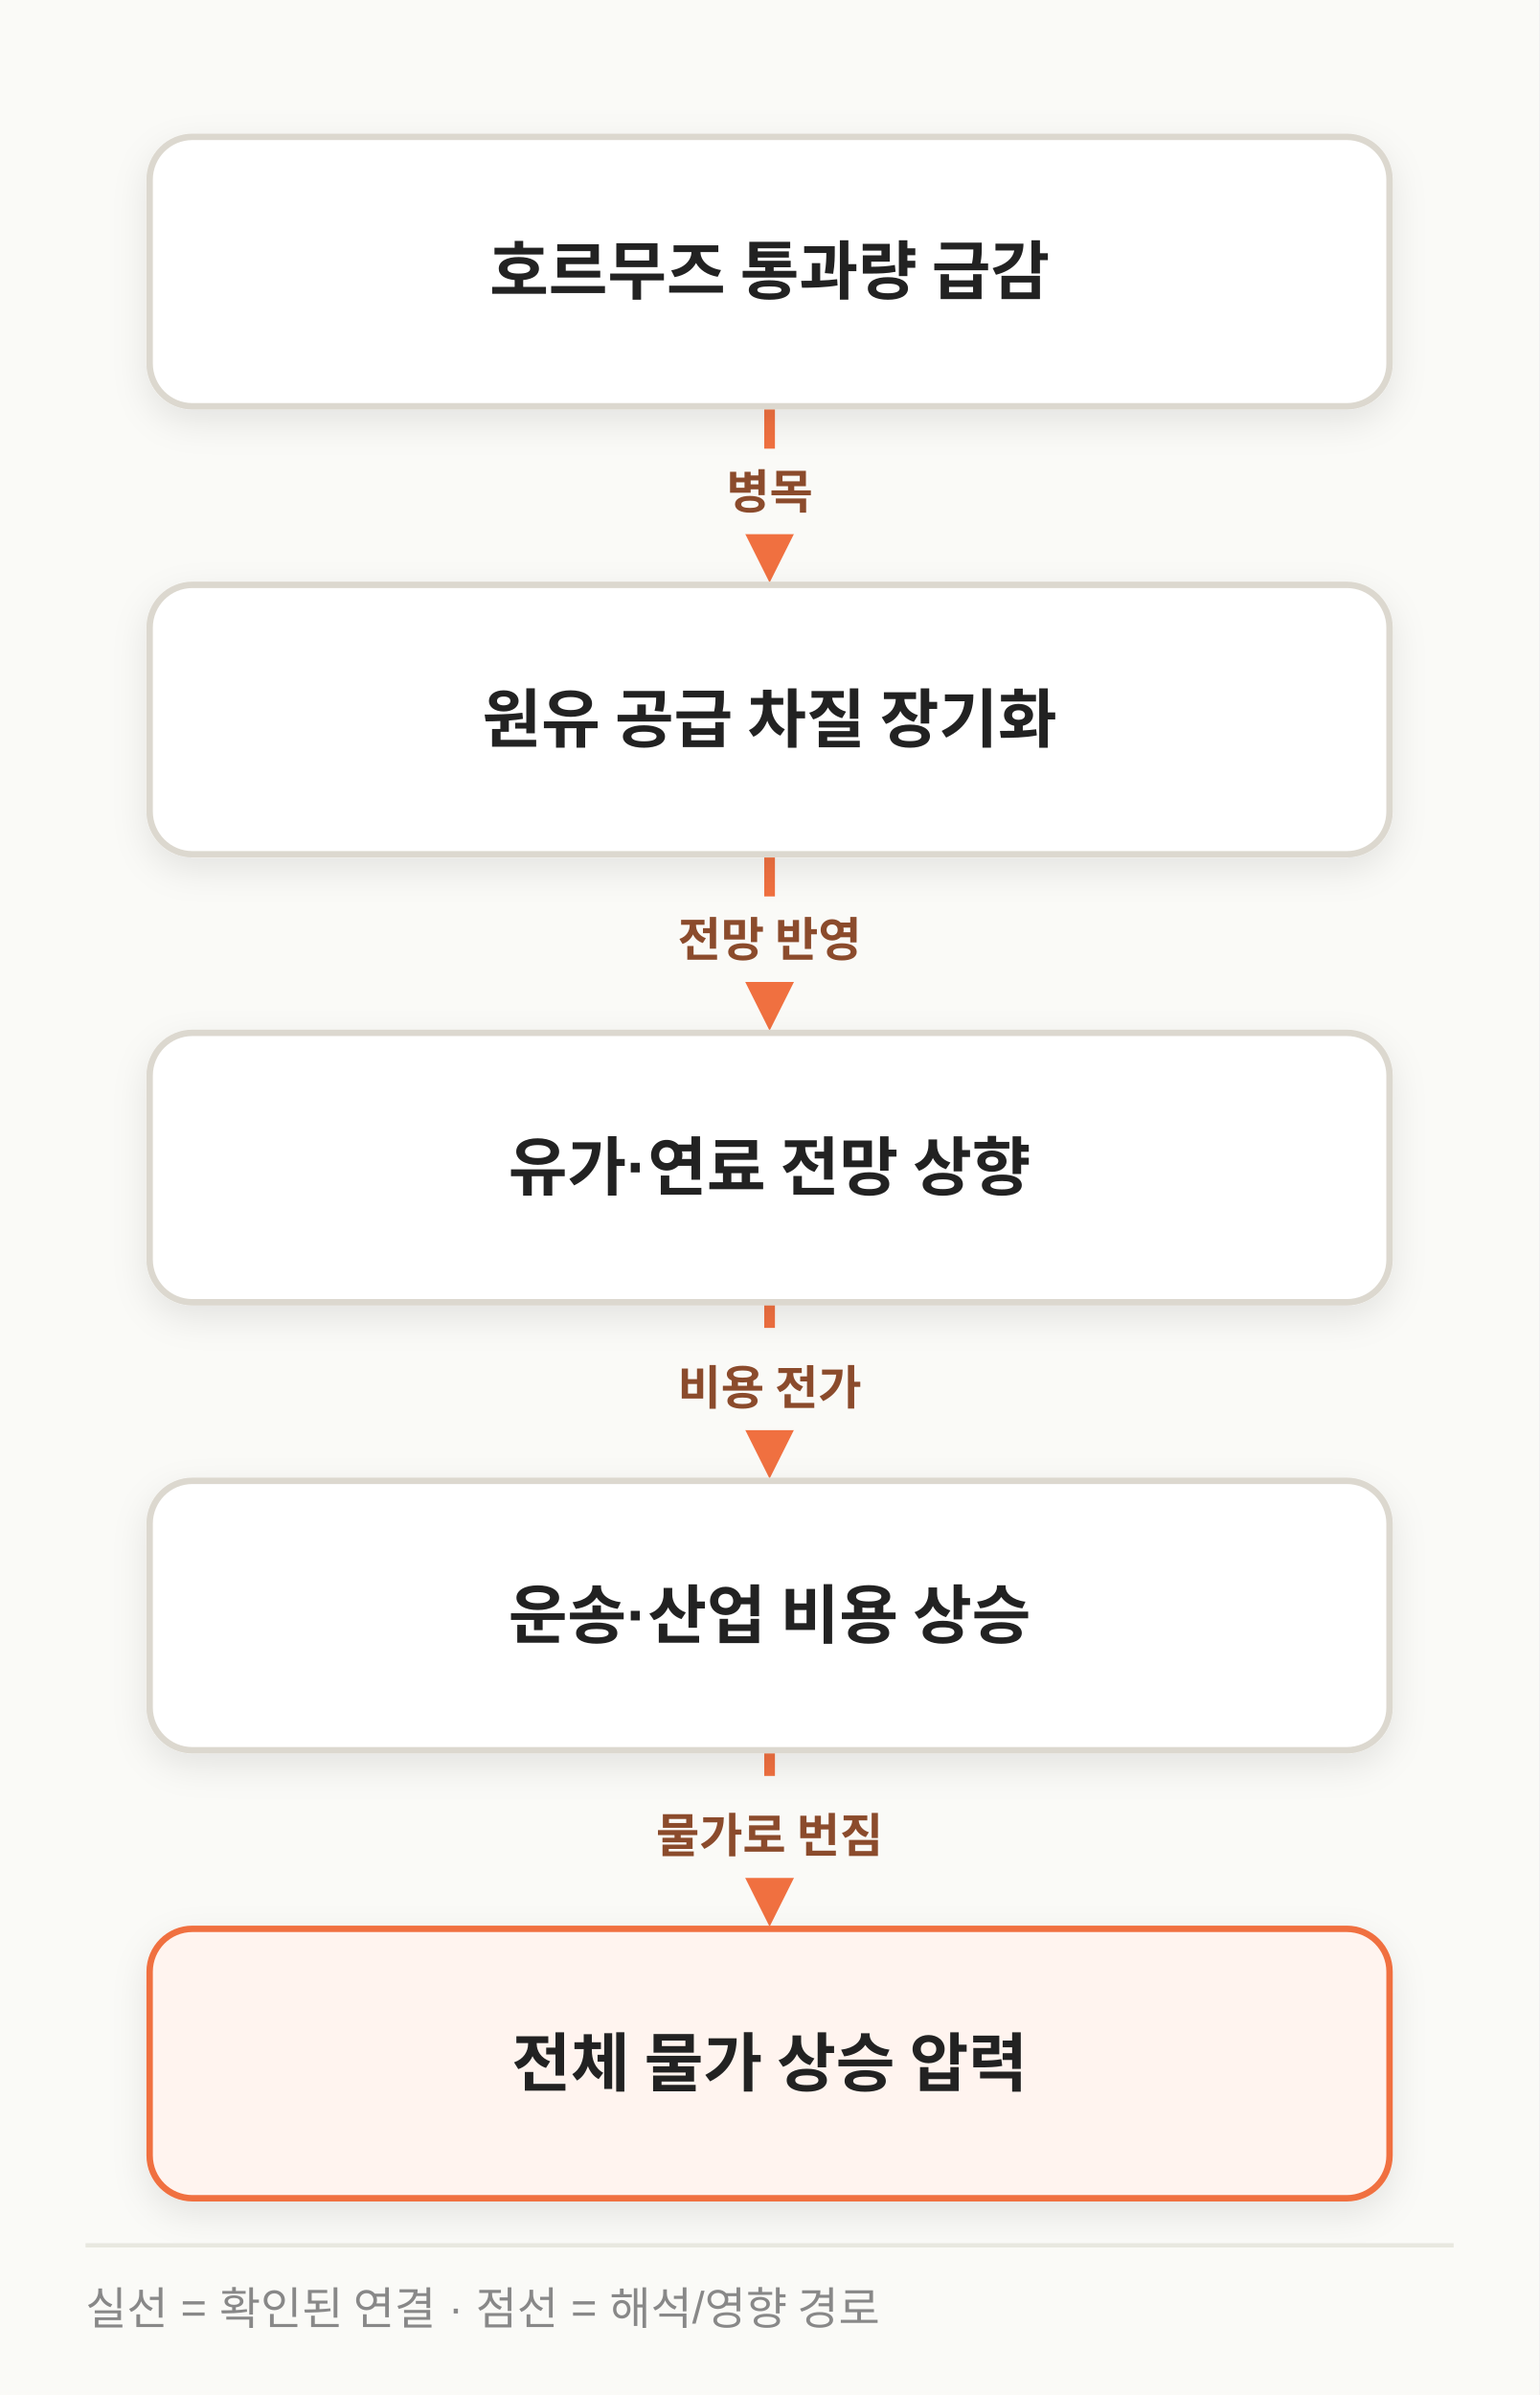
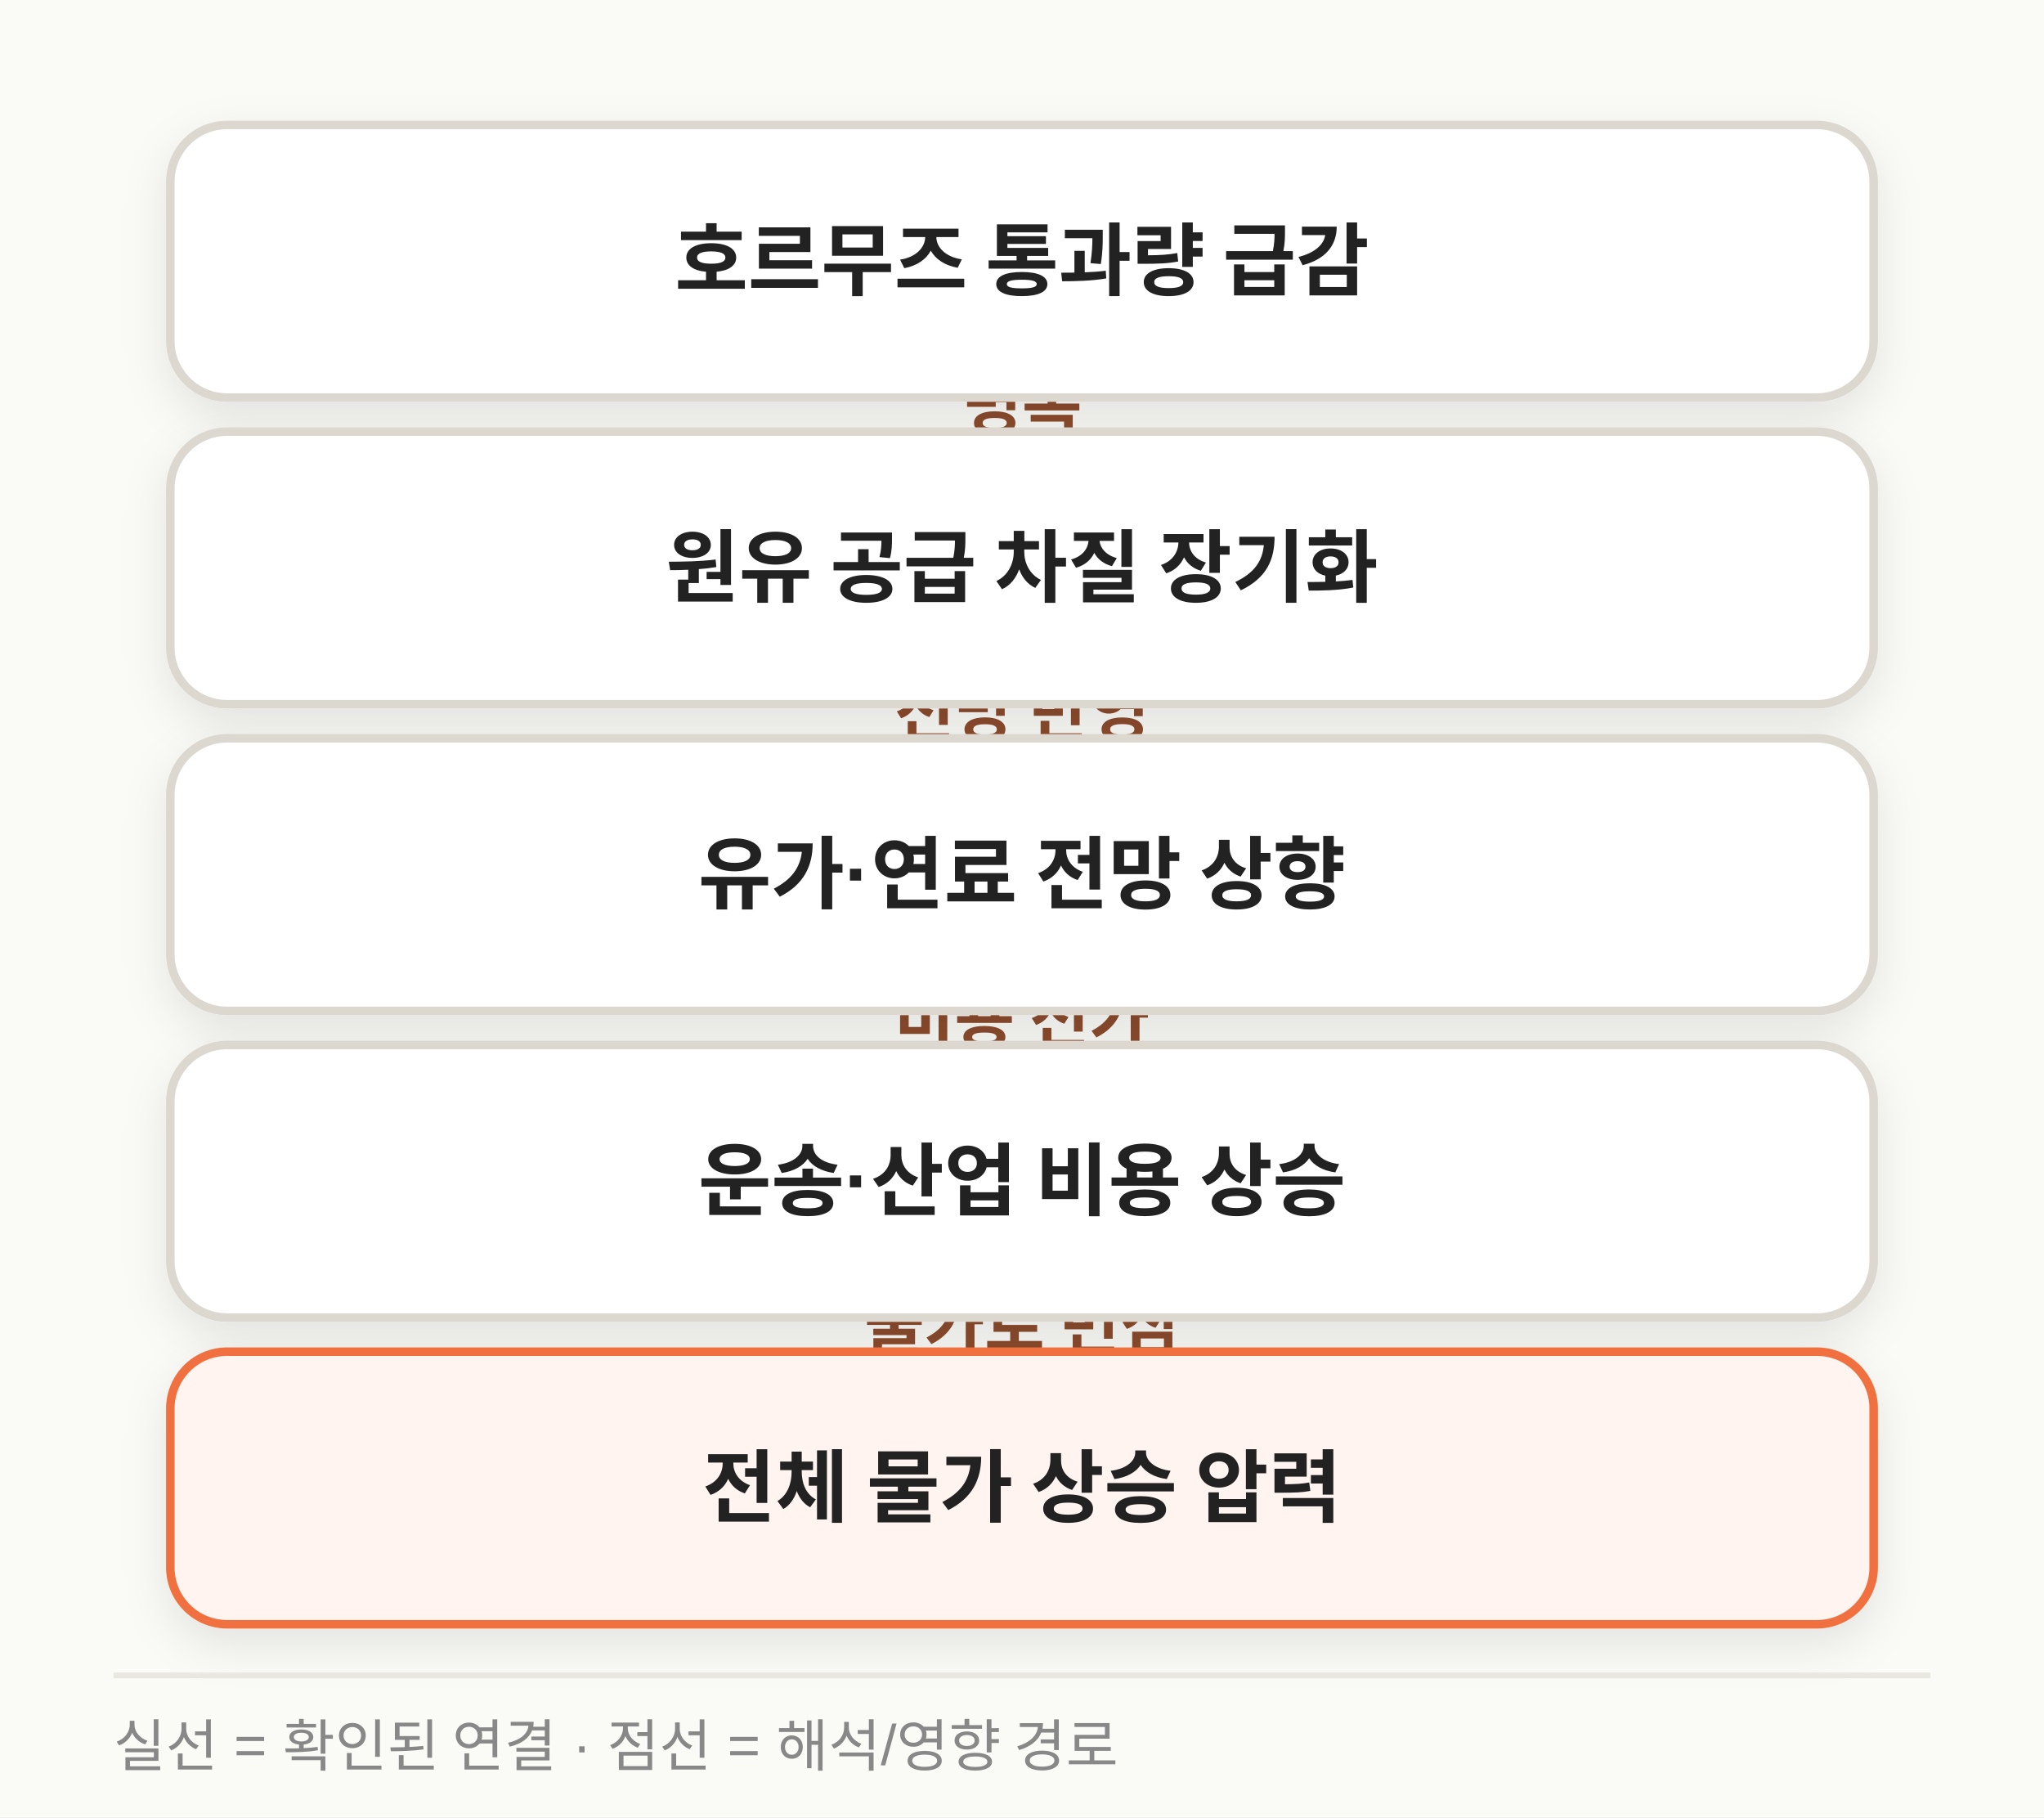
- <svg xmlns="http://www.w3.org/2000/svg" width="720" height="1120" viewBox="0 0 720 1120" class="morning-diagram morning-diagram-mobile" data-mobile-layout="same-topology" data-motion-orientation="TB" data-motion-steps="9">
+ <svg xmlns="http://www.w3.org/2000/svg" width="720" height="640" viewBox="0 0 720 640" class="morning-diagram morning-diagram-mobile" data-mobile-layout="same-topology" data-motion-orientation="TB" data-motion-steps="9">
  <defs>
    <filter id="shadow" x="-20%" y="-20%" width="140%" height="160%">
      <feDropShadow dx="0" dy="6" stdDeviation="8" flood-color="#111111" flood-opacity=".09" />
    </filter>
    <marker id="arrow" viewBox="0 0 10 10" refX="8" refY="5" markerWidth="8" markerHeight="8" orient="auto-start-reverse">
      <path d="M 0 0 L 10 5 L 0 10 z" fill="#F07040" />
    </marker>
  </defs>
-   <rect width="720" height="1120" fill="#FAFAF7" />
+   <rect width="720" height="640" fill="#FAFAF7" />
  <g class="motion-step motion-edge" data-motion-step="1" data-from="A" data-to="B" style="--motion-delay:415ms">
-     <path d="M 360.0 190.0 C 360.0 231.8, 360.0 231.8, 360.0 264.5" fill="none" stroke="#F07040" stroke-width="5" marker-end="url(#arrow)" />
-     <rect x="302.0" y="209.8" width="116" height="40" rx="20" fill="#FAFAF7" />
-     <text x="360.0" y="237.8" text-anchor="middle" font-family="Apple SD Gothic Neo,Malgun Gothic,Arial,sans-serif" font-size="22" font-weight="800" fill="#8B4B2C">병목</text>
+     <path d="M 360.0 140.0 C 360.0 146.0, 360.0 146.0, 360.0 144.0" fill="none" stroke="#F07040" stroke-width="4.5" marker-end="url(#arrow)" />
+     <rect x="306.0" y="125.0" width="108" height="38" rx="19" fill="#FAFAF7" />
+     <text x="360.0" y="151.0" text-anchor="middle" font-family="Apple SD Gothic Neo,Malgun Gothic,Arial,sans-serif" font-size="23" font-weight="800" fill="#8B4B2C">병목</text>
  </g>
  <g class="motion-step motion-edge" data-motion-step="3" data-from="B" data-to="C" style="--motion-delay:1245ms">
-     <path d="M 360.0 399.5 C 360.0 441.2, 360.0 441.2, 360.0 474.0" fill="none" stroke="#F07040" stroke-width="5" marker-end="url(#arrow)" />
-     <rect x="281.5" y="419.2" width="157" height="40" rx="20" fill="#FAFAF7" />
-     <text x="360.0" y="447.2" text-anchor="middle" font-family="Apple SD Gothic Neo,Malgun Gothic,Arial,sans-serif" font-size="22" font-weight="800" fill="#8B4B2C">전망 반영</text>
+     <path d="M 360.0 248.0 C 360.0 254.0, 360.0 254.0, 360.0 252.0" fill="none" stroke="#F07040" stroke-width="4.5" marker-end="url(#arrow)" />
+     <rect x="288.5" y="233.0" width="143" height="38" rx="19" fill="#FAFAF7" />
+     <text x="360.0" y="259.0" text-anchor="middle" font-family="Apple SD Gothic Neo,Malgun Gothic,Arial,sans-serif" font-size="23" font-weight="800" fill="#8B4B2C">전망 반영</text>
  </g>
  <g class="motion-step motion-edge" data-motion-step="5" data-from="C" data-to="D" style="--motion-delay:2075ms">
-     <path d="M 360.0 609.0 C 360.0 650.8, 360.0 650.8, 360.0 683.5" fill="none" stroke="#F07040" stroke-width="5" stroke-dasharray="12 10" marker-end="url(#arrow)" />
-     <rect x="281.5" y="628.8" width="157" height="40" rx="20" fill="#FAFAF7" />
-     <text x="360.0" y="656.8" text-anchor="middle" font-family="Apple SD Gothic Neo,Malgun Gothic,Arial,sans-serif" font-size="22" font-weight="800" fill="#8B4B2C">비용 전가</text>
+     <path d="M 360.0 356.0 C 360.0 362.0, 360.0 362.0, 360.0 360.0" fill="none" stroke="#F07040" stroke-width="4.5" stroke-dasharray="12 10" marker-end="url(#arrow)" />
+     <rect x="288.5" y="341.0" width="143" height="38" rx="19" fill="#FAFAF7" />
+     <text x="360.0" y="367.0" text-anchor="middle" font-family="Apple SD Gothic Neo,Malgun Gothic,Arial,sans-serif" font-size="23" font-weight="800" fill="#8B4B2C">비용 전가</text>
  </g>
  <g class="motion-step motion-edge" data-motion-step="7" data-from="D" data-to="E" style="--motion-delay:2905ms">
-     <path d="M 360.0 818.5 C 360.0 860.2, 360.0 860.2, 360.0 893.0" fill="none" stroke="#F07040" stroke-width="5" stroke-dasharray="12 10" marker-end="url(#arrow)" />
-     <rect x="270.0" y="838.2" width="180" height="40" rx="20" fill="#FAFAF7" />
-     <text x="360.0" y="866.2" text-anchor="middle" font-family="Apple SD Gothic Neo,Malgun Gothic,Arial,sans-serif" font-size="22" font-weight="800" fill="#8B4B2C">물가로 번짐</text>
+     <path d="M 360.0 464.0 C 360.0 470.0, 360.0 470.0, 360.0 468.0" fill="none" stroke="#F07040" stroke-width="4.5" stroke-dasharray="12 10" marker-end="url(#arrow)" />
+     <rect x="278.0" y="449.0" width="164" height="38" rx="19" fill="#FAFAF7" />
+     <text x="360.0" y="475.0" text-anchor="middle" font-family="Apple SD Gothic Neo,Malgun Gothic,Arial,sans-serif" font-size="23" font-weight="800" fill="#8B4B2C">물가로 번짐</text>
  </g>
  <g class="motion-step motion-node" data-motion-step="0" style="--motion-delay:0ms;--motion-accent-delay:660ms">
-     <rect class="motion-node-shape" x="70.0" y="64.0" width="580.0" height="126" rx="20" fill="#FFFFFF" stroke="#DCD8CF" stroke-width="3" filter="url(#shadow)" />
-     <text x="360.0" y="127.0" text-anchor="middle" dominant-baseline="middle" font-family="Apple SD Gothic Neo,Malgun Gothic,Arial,sans-serif" font-size="30" font-weight="800" fill="#222222">호르무즈 통과량 급감</text>
+     <rect class="motion-node-shape" x="60.0" y="44.0" width="600.0" height="96" rx="20" fill="#FFFFFF" stroke="#DCD8CF" stroke-width="3" filter="url(#shadow)" />
+     <text x="360.0" y="92.0" text-anchor="middle" dominant-baseline="middle" font-family="Apple SD Gothic Neo,Malgun Gothic,Arial,sans-serif" font-size="28" font-weight="800" fill="#222222">호르무즈 통과량 급감</text>
  </g>
  <g class="motion-step motion-node" data-motion-step="2" style="--motion-delay:830ms;--motion-accent-delay:1490ms">
-     <rect class="motion-node-shape" x="70.0" y="273.5" width="580.0" height="126" rx="20" fill="#FFFFFF" stroke="#DCD8CF" stroke-width="3" filter="url(#shadow)" />
-     <text x="360.0" y="336.5" text-anchor="middle" dominant-baseline="middle" font-family="Apple SD Gothic Neo,Malgun Gothic,Arial,sans-serif" font-size="30" font-weight="800" fill="#222222">원유 공급 차질 장기화</text>
+     <rect class="motion-node-shape" x="60.0" y="152.0" width="600.0" height="96" rx="20" fill="#FFFFFF" stroke="#DCD8CF" stroke-width="3" filter="url(#shadow)" />
+     <text x="360.0" y="200.0" text-anchor="middle" dominant-baseline="middle" font-family="Apple SD Gothic Neo,Malgun Gothic,Arial,sans-serif" font-size="28" font-weight="800" fill="#222222">원유 공급 차질 장기화</text>
  </g>
  <g class="motion-step motion-node" data-motion-step="4" style="--motion-delay:1660ms;--motion-accent-delay:2320ms">
-     <rect class="motion-node-shape" x="70.0" y="483.0" width="580.0" height="126" rx="20" fill="#FFFFFF" stroke="#DCD8CF" stroke-width="3" filter="url(#shadow)" />
-     <text x="360.0" y="546.0" text-anchor="middle" dominant-baseline="middle" font-family="Apple SD Gothic Neo,Malgun Gothic,Arial,sans-serif" font-size="30" font-weight="800" fill="#222222">유가·연료 전망 상향</text>
+     <rect class="motion-node-shape" x="60.0" y="260.0" width="600.0" height="96" rx="20" fill="#FFFFFF" stroke="#DCD8CF" stroke-width="3" filter="url(#shadow)" />
+     <text x="360.0" y="308.0" text-anchor="middle" dominant-baseline="middle" font-family="Apple SD Gothic Neo,Malgun Gothic,Arial,sans-serif" font-size="28" font-weight="800" fill="#222222">유가·연료 전망 상향</text>
  </g>
  <g class="motion-step motion-node" data-motion-step="6" style="--motion-delay:2490ms;--motion-accent-delay:3150ms">
-     <rect class="motion-node-shape" x="70.0" y="692.5" width="580.0" height="126" rx="20" fill="#FFFFFF" stroke="#DCD8CF" stroke-width="3" filter="url(#shadow)" />
-     <text x="360.0" y="755.5" text-anchor="middle" dominant-baseline="middle" font-family="Apple SD Gothic Neo,Malgun Gothic,Arial,sans-serif" font-size="30" font-weight="800" fill="#222222">운송·산업 비용 상승</text>
+     <rect class="motion-node-shape" x="60.0" y="368.0" width="600.0" height="96" rx="20" fill="#FFFFFF" stroke="#DCD8CF" stroke-width="3" filter="url(#shadow)" />
+     <text x="360.0" y="416.0" text-anchor="middle" dominant-baseline="middle" font-family="Apple SD Gothic Neo,Malgun Gothic,Arial,sans-serif" font-size="28" font-weight="800" fill="#222222">운송·산업 비용 상승</text>
  </g>
  <g class="motion-step motion-node motion-risk" data-motion-step="8" style="--motion-delay:3320ms;--motion-accent-delay:3980ms">
-     <rect class="motion-node-shape" x="70.0" y="902.0" width="580.0" height="126" rx="20" fill="#FFF4EF" stroke="#F07040" stroke-width="3" filter="url(#shadow)" />
-     <text x="360.0" y="965.0" text-anchor="middle" dominant-baseline="middle" font-family="Apple SD Gothic Neo,Malgun Gothic,Arial,sans-serif" font-size="30" font-weight="800" fill="#222222">전체 물가 상승 압력</text>
+     <rect class="motion-node-shape" x="60.0" y="476.0" width="600.0" height="96" rx="20" fill="#FFF4EF" stroke="#F07040" stroke-width="3" filter="url(#shadow)" />
+     <text x="360.0" y="524.0" text-anchor="middle" dominant-baseline="middle" font-family="Apple SD Gothic Neo,Malgun Gothic,Arial,sans-serif" font-size="28" font-weight="800" fill="#222222">전체 물가 상승 압력</text>
  </g>
-   <line x1="40" y1="1050" x2="680" y2="1050" stroke="#E8E8E0" stroke-width="2" />
-   <text x="40" y="1087" font-family="Apple SD Gothic Neo,Malgun Gothic,Arial,sans-serif" font-size="21" fill="#888888">실선 = 확인된 연결 · 점선 = 해석/영향 경로</text>
+   <line x1="40" y1="590" x2="680" y2="590" stroke="#E8E8E0" stroke-width="2" />
+   <text x="40" y="622" font-family="Apple SD Gothic Neo,Malgun Gothic,Arial,sans-serif" font-size="20" fill="#888888">실선 = 확인된 연결 · 점선 = 해석/영향 경로</text>
</svg>
